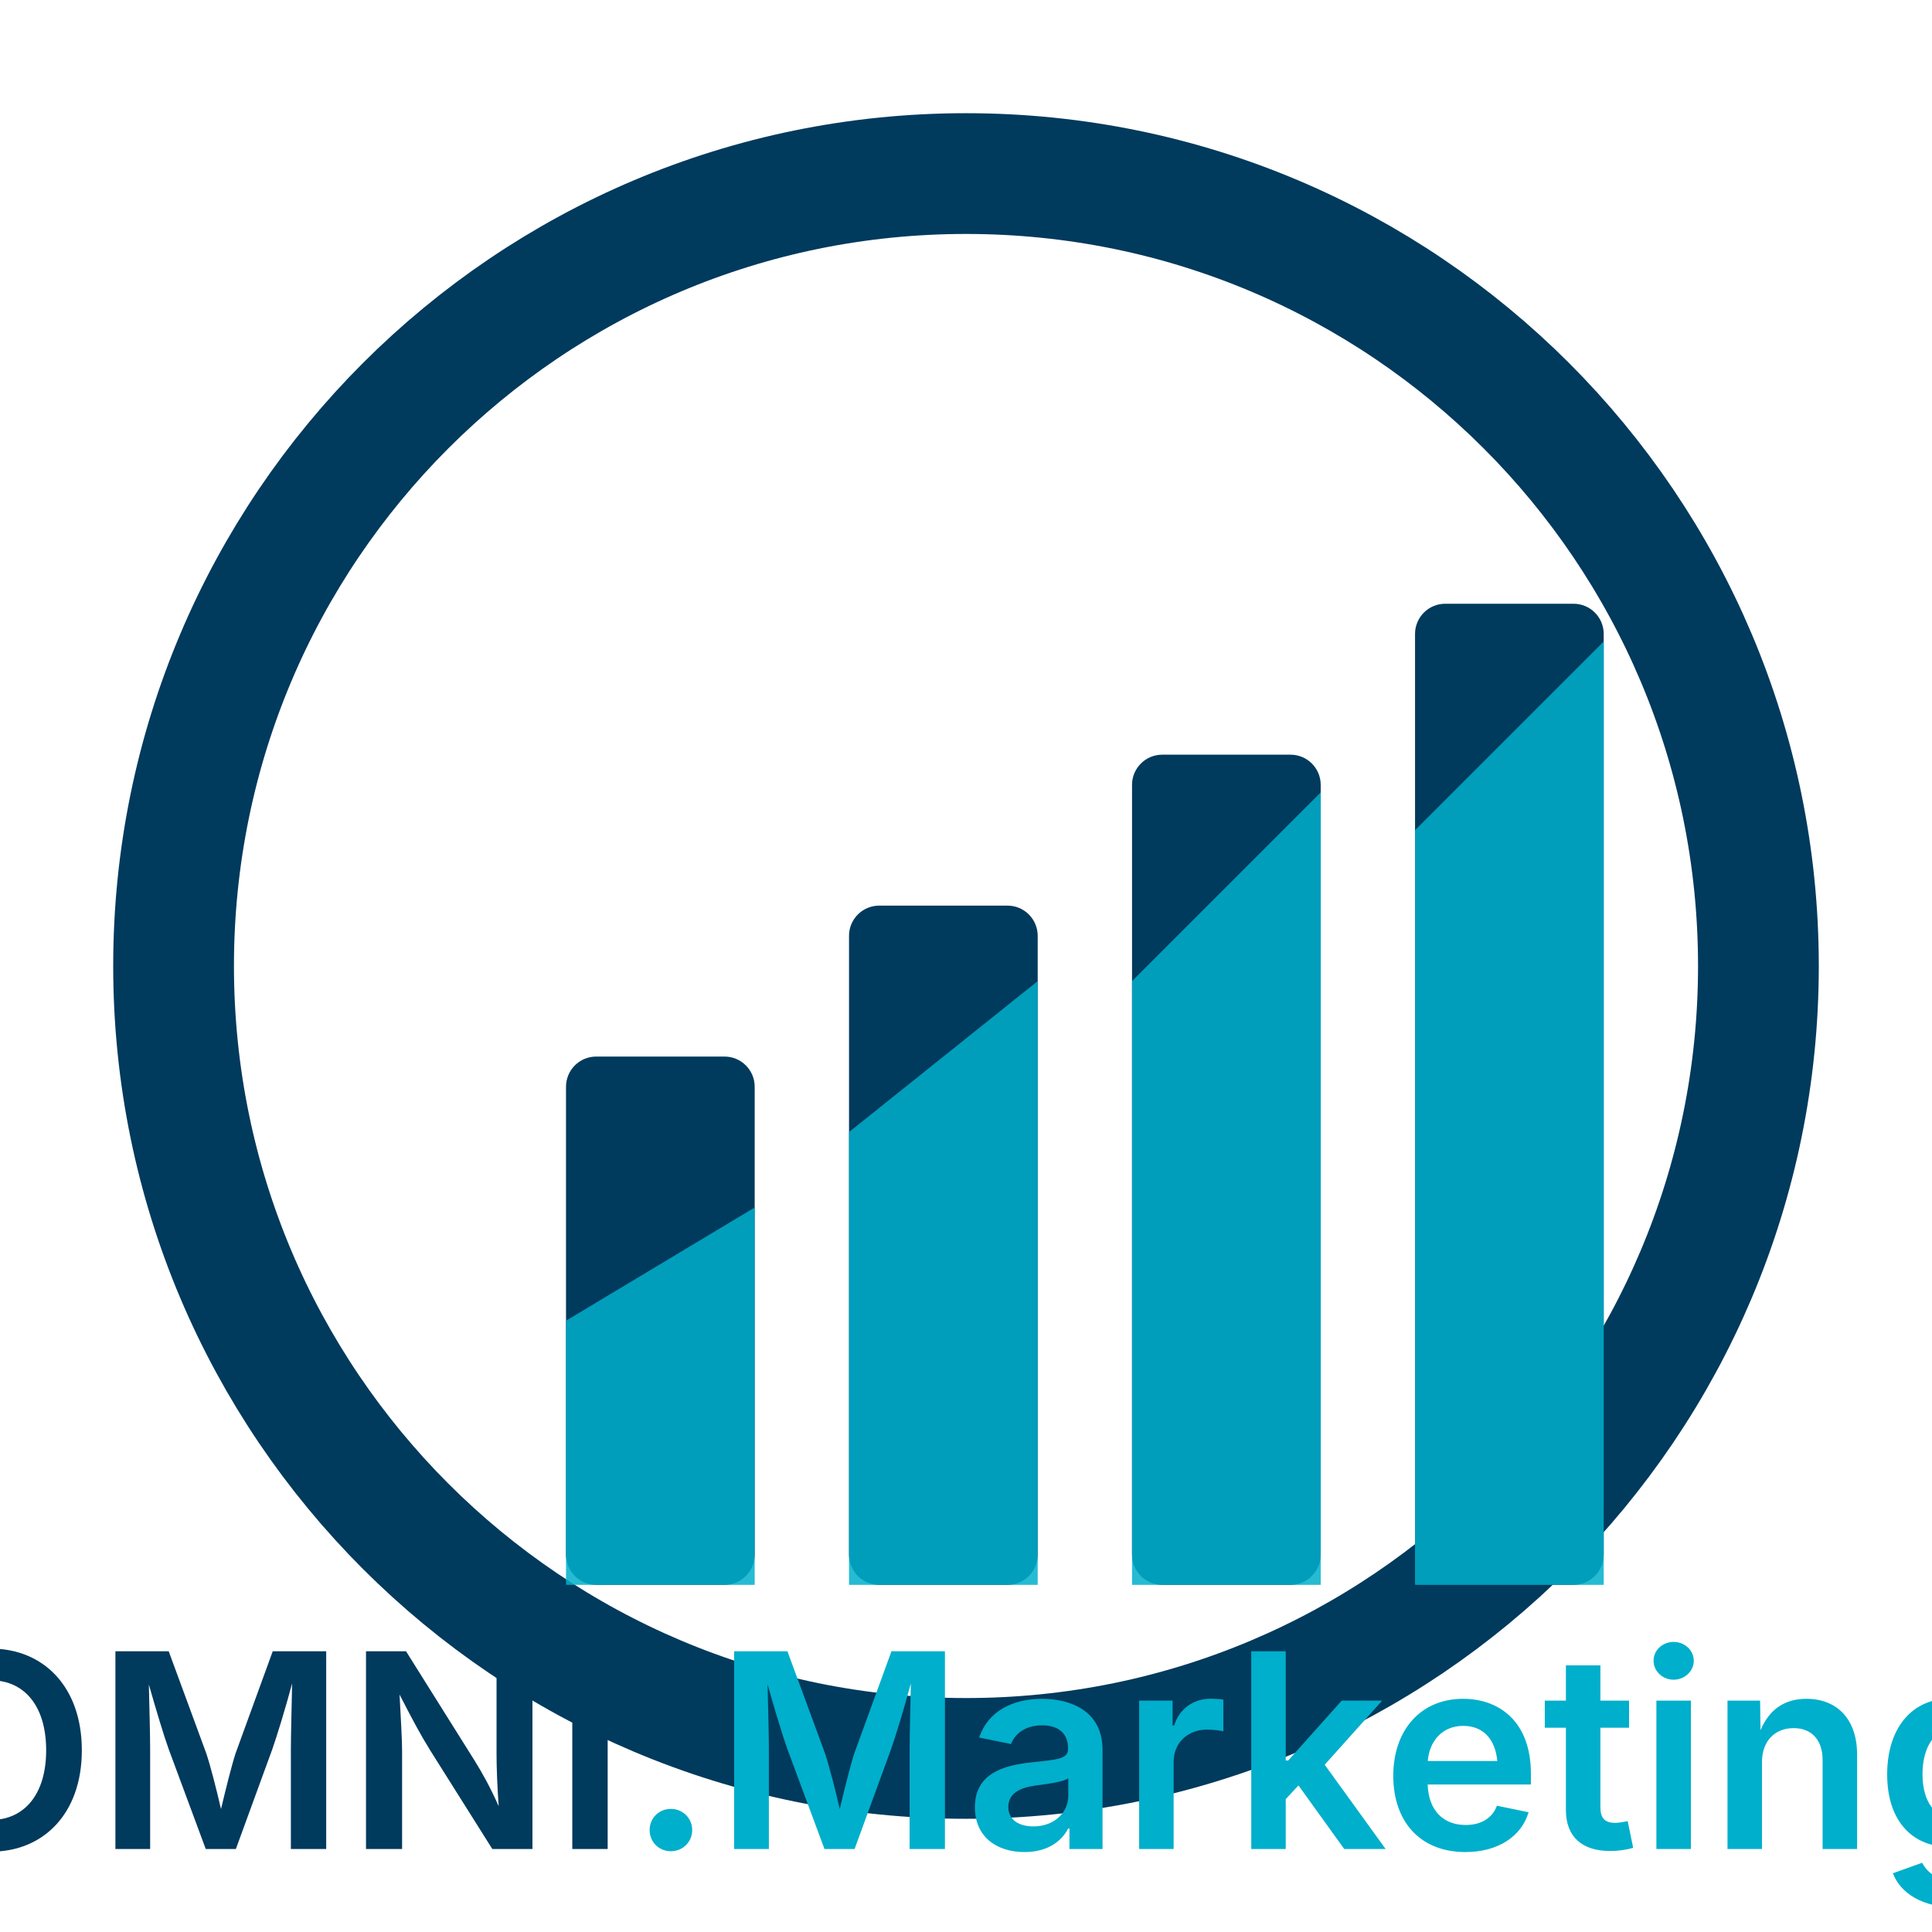
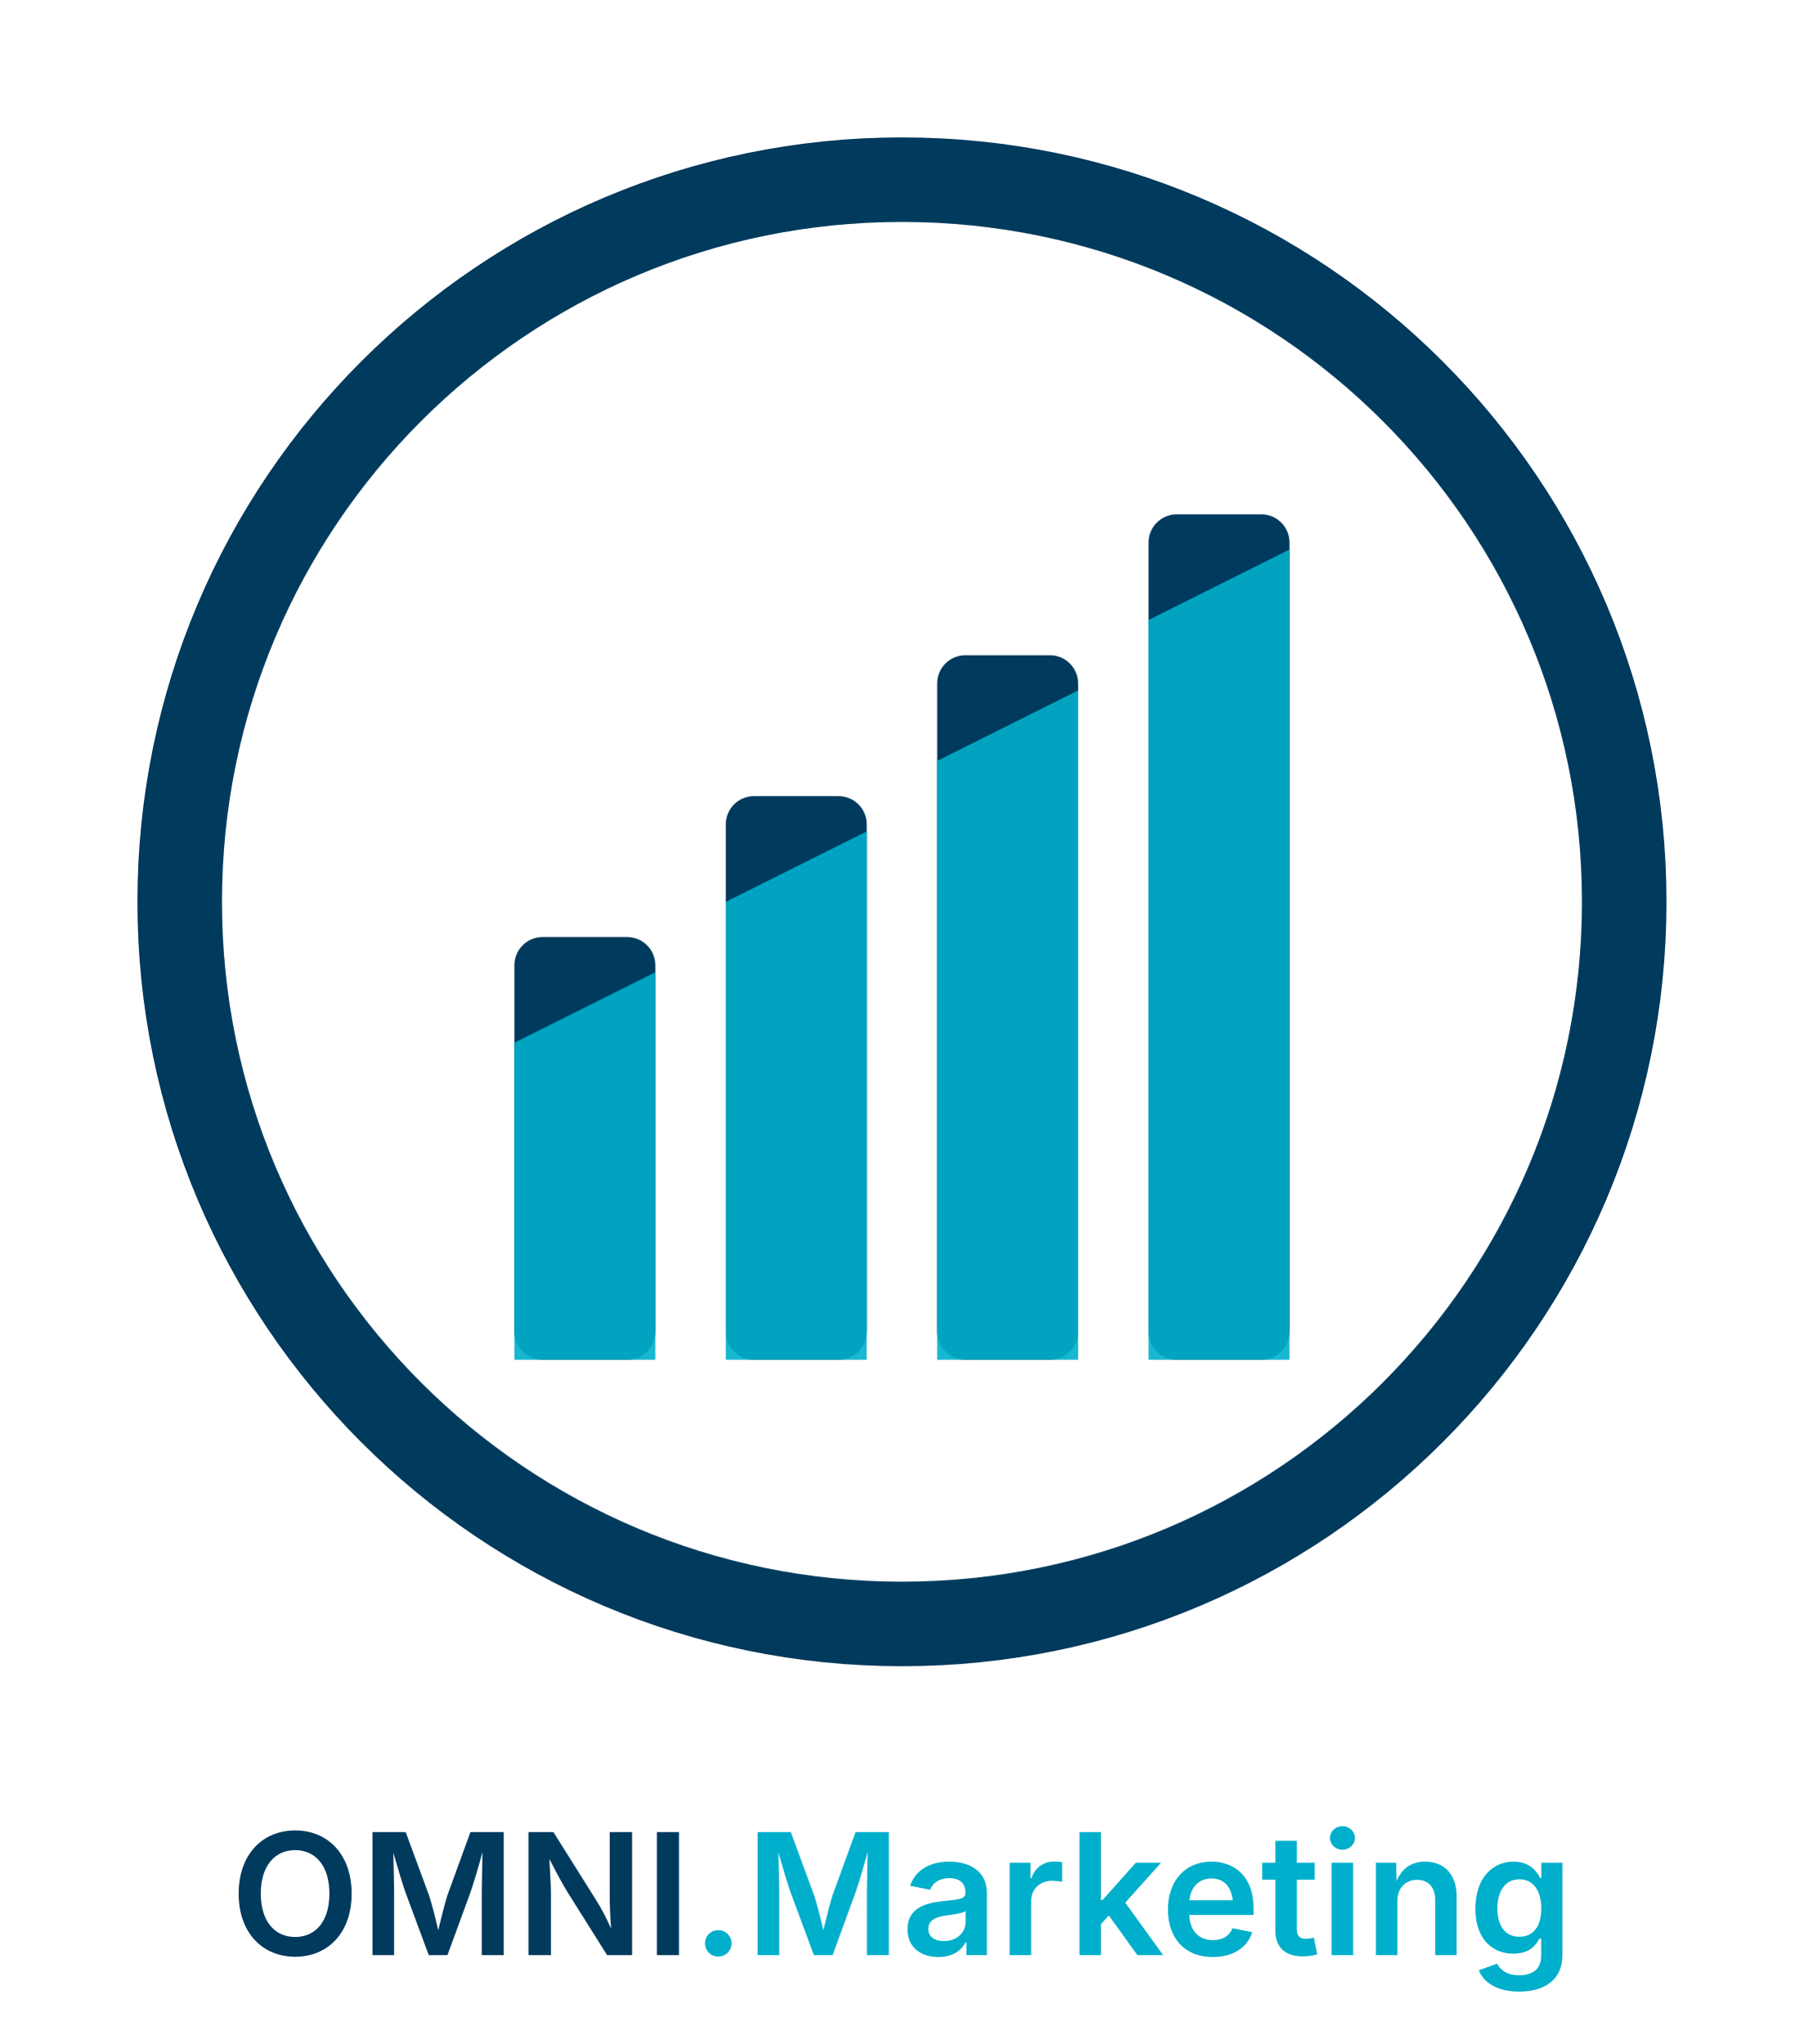
- <svg xmlns="http://www.w3.org/2000/svg" width="512" height="512" viewBox="0 0 512 512">
-   <circle cx="256" cy="256" r="210" fill="none" stroke="#003A5D" stroke-width="32" />
-   <rect x="150" y="280" width="50" height="140" rx="8" fill="#003A5D" />
-   <rect x="225" y="240" width="50" height="180" rx="8" fill="#003A5D" />
-   <rect x="300" y="200" width="50" height="220" rx="8" fill="#003A5D" />
-   <rect x="375" y="160" width="50" height="260" rx="8" fill="#003A5D" />
-   <path d="M150 350 L200 320 L200 420 L150 420 Z" fill="#00AFCB" opacity="0.85" />
-   <path d="M225 300 L275 260 L275 420 L225 420 Z" fill="#00AFCB" opacity="0.85" />
-   <path d="M300 260 L350 210 L350 420 L300 420 Z" fill="#00AFCB" opacity="0.85" />
-   <path d="M375 220 L425 170 L425 420 L375 420 Z" fill="#00AFCB" opacity="0.85" />
-   <text x="256" y="490" text-anchor="middle" font-family="Inter, sans-serif" font-size="72" font-weight="600" fill="#003A5D">
+ <svg xmlns="http://www.w3.org/2000/svg" width="512" height="580" viewBox="0 0 512 580">
+   <circle cx="256" cy="256" r="205" fill="none" stroke="#003A5D" stroke-width="24" />
+   <g transform="translate(146, 146)">
+     <rect x="0" y="120" width="40" height="120" rx="8" fill="#003A5D" />
+     <rect x="60" y="80" width="40" height="160" rx="8" fill="#003A5D" />
+     <rect x="120" y="40" width="40" height="200" rx="8" fill="#003A5D" />
+     <rect x="180" y="0" width="40" height="240" rx="8" fill="#003A5D" />
+     <path d="M0 150 L40 130 L40 240 L0 240 Z" fill="#00AFCB" opacity="0.9" />
+     <path d="M60 110 L100 90 L100 240 L60 240 Z" fill="#00AFCB" opacity="0.9" />
+     <path d="M120 70 L160 50 L160 240 L120 240 Z" fill="#00AFCB" opacity="0.9" />
+     <path d="M180 30 L220 10 L220 240 L180 240 Z" fill="#00AFCB" opacity="0.9" />
+   </g>
+   <text x="256" y="555" text-anchor="middle" font-family="Inter" font-size="48" font-weight="600" fill="#003A5D">
    OMNI<tspan fill="#00AFCB">.Marketing</tspan>
  </text>
</svg>
